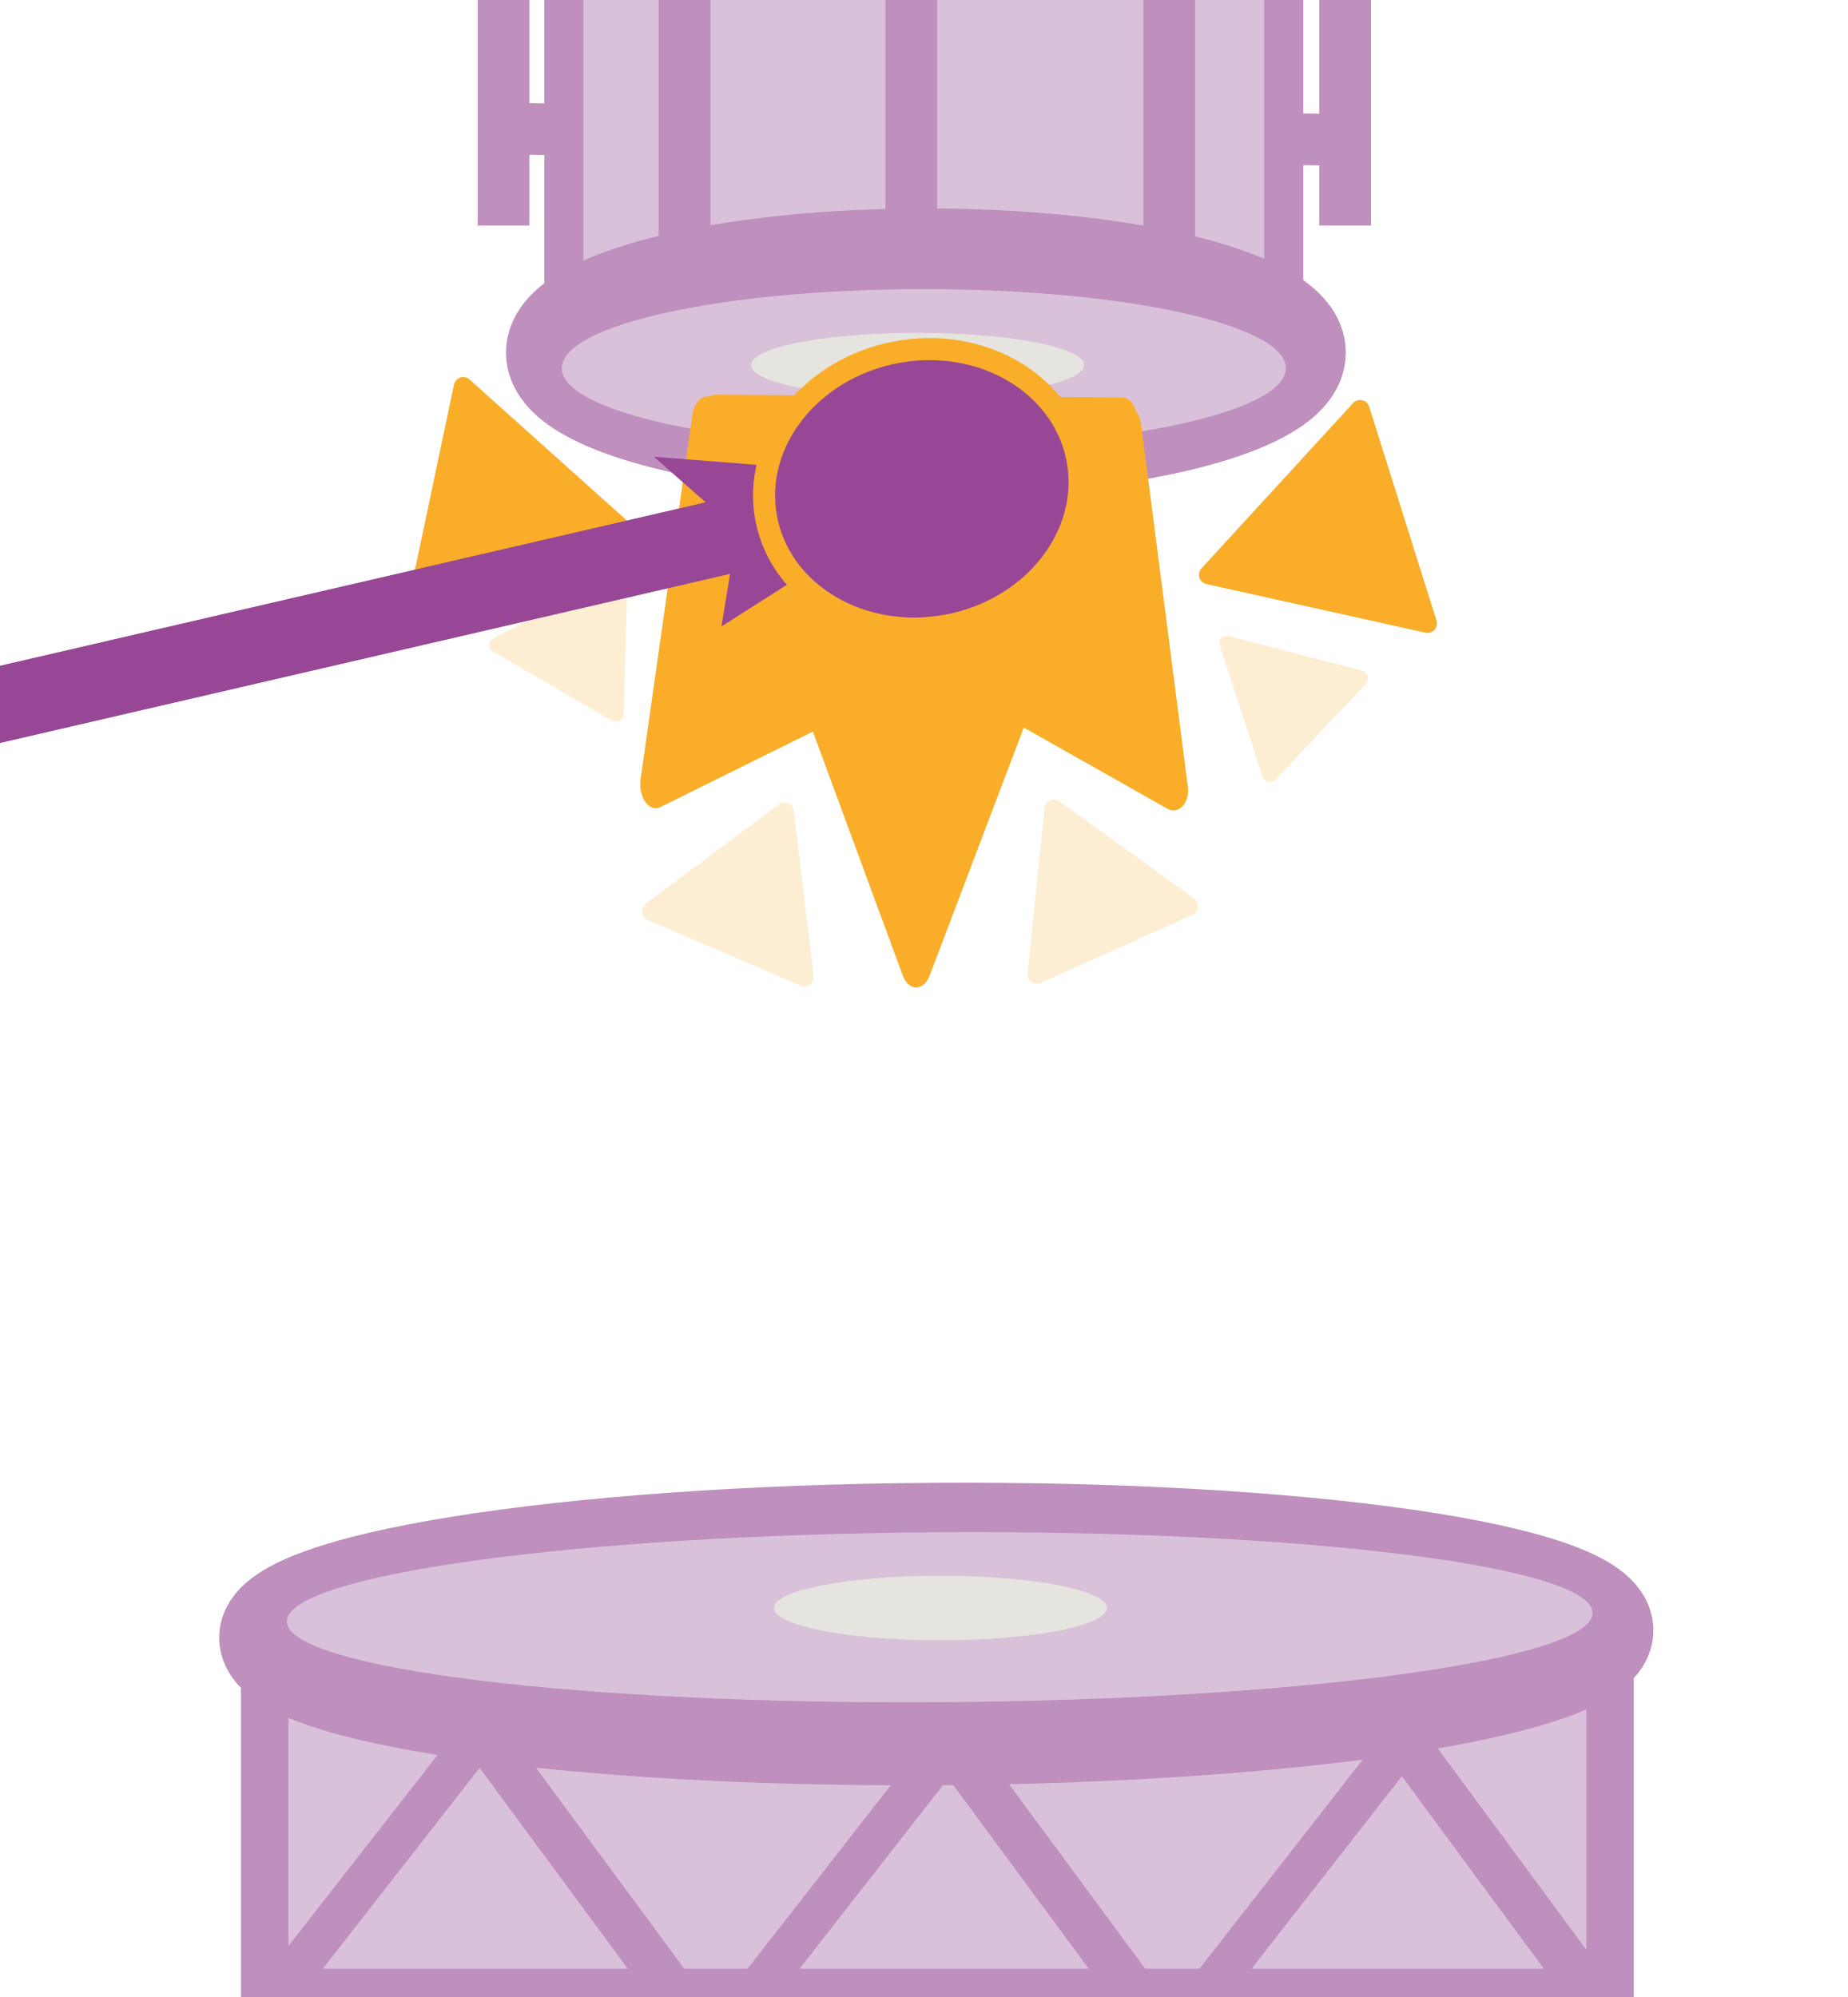
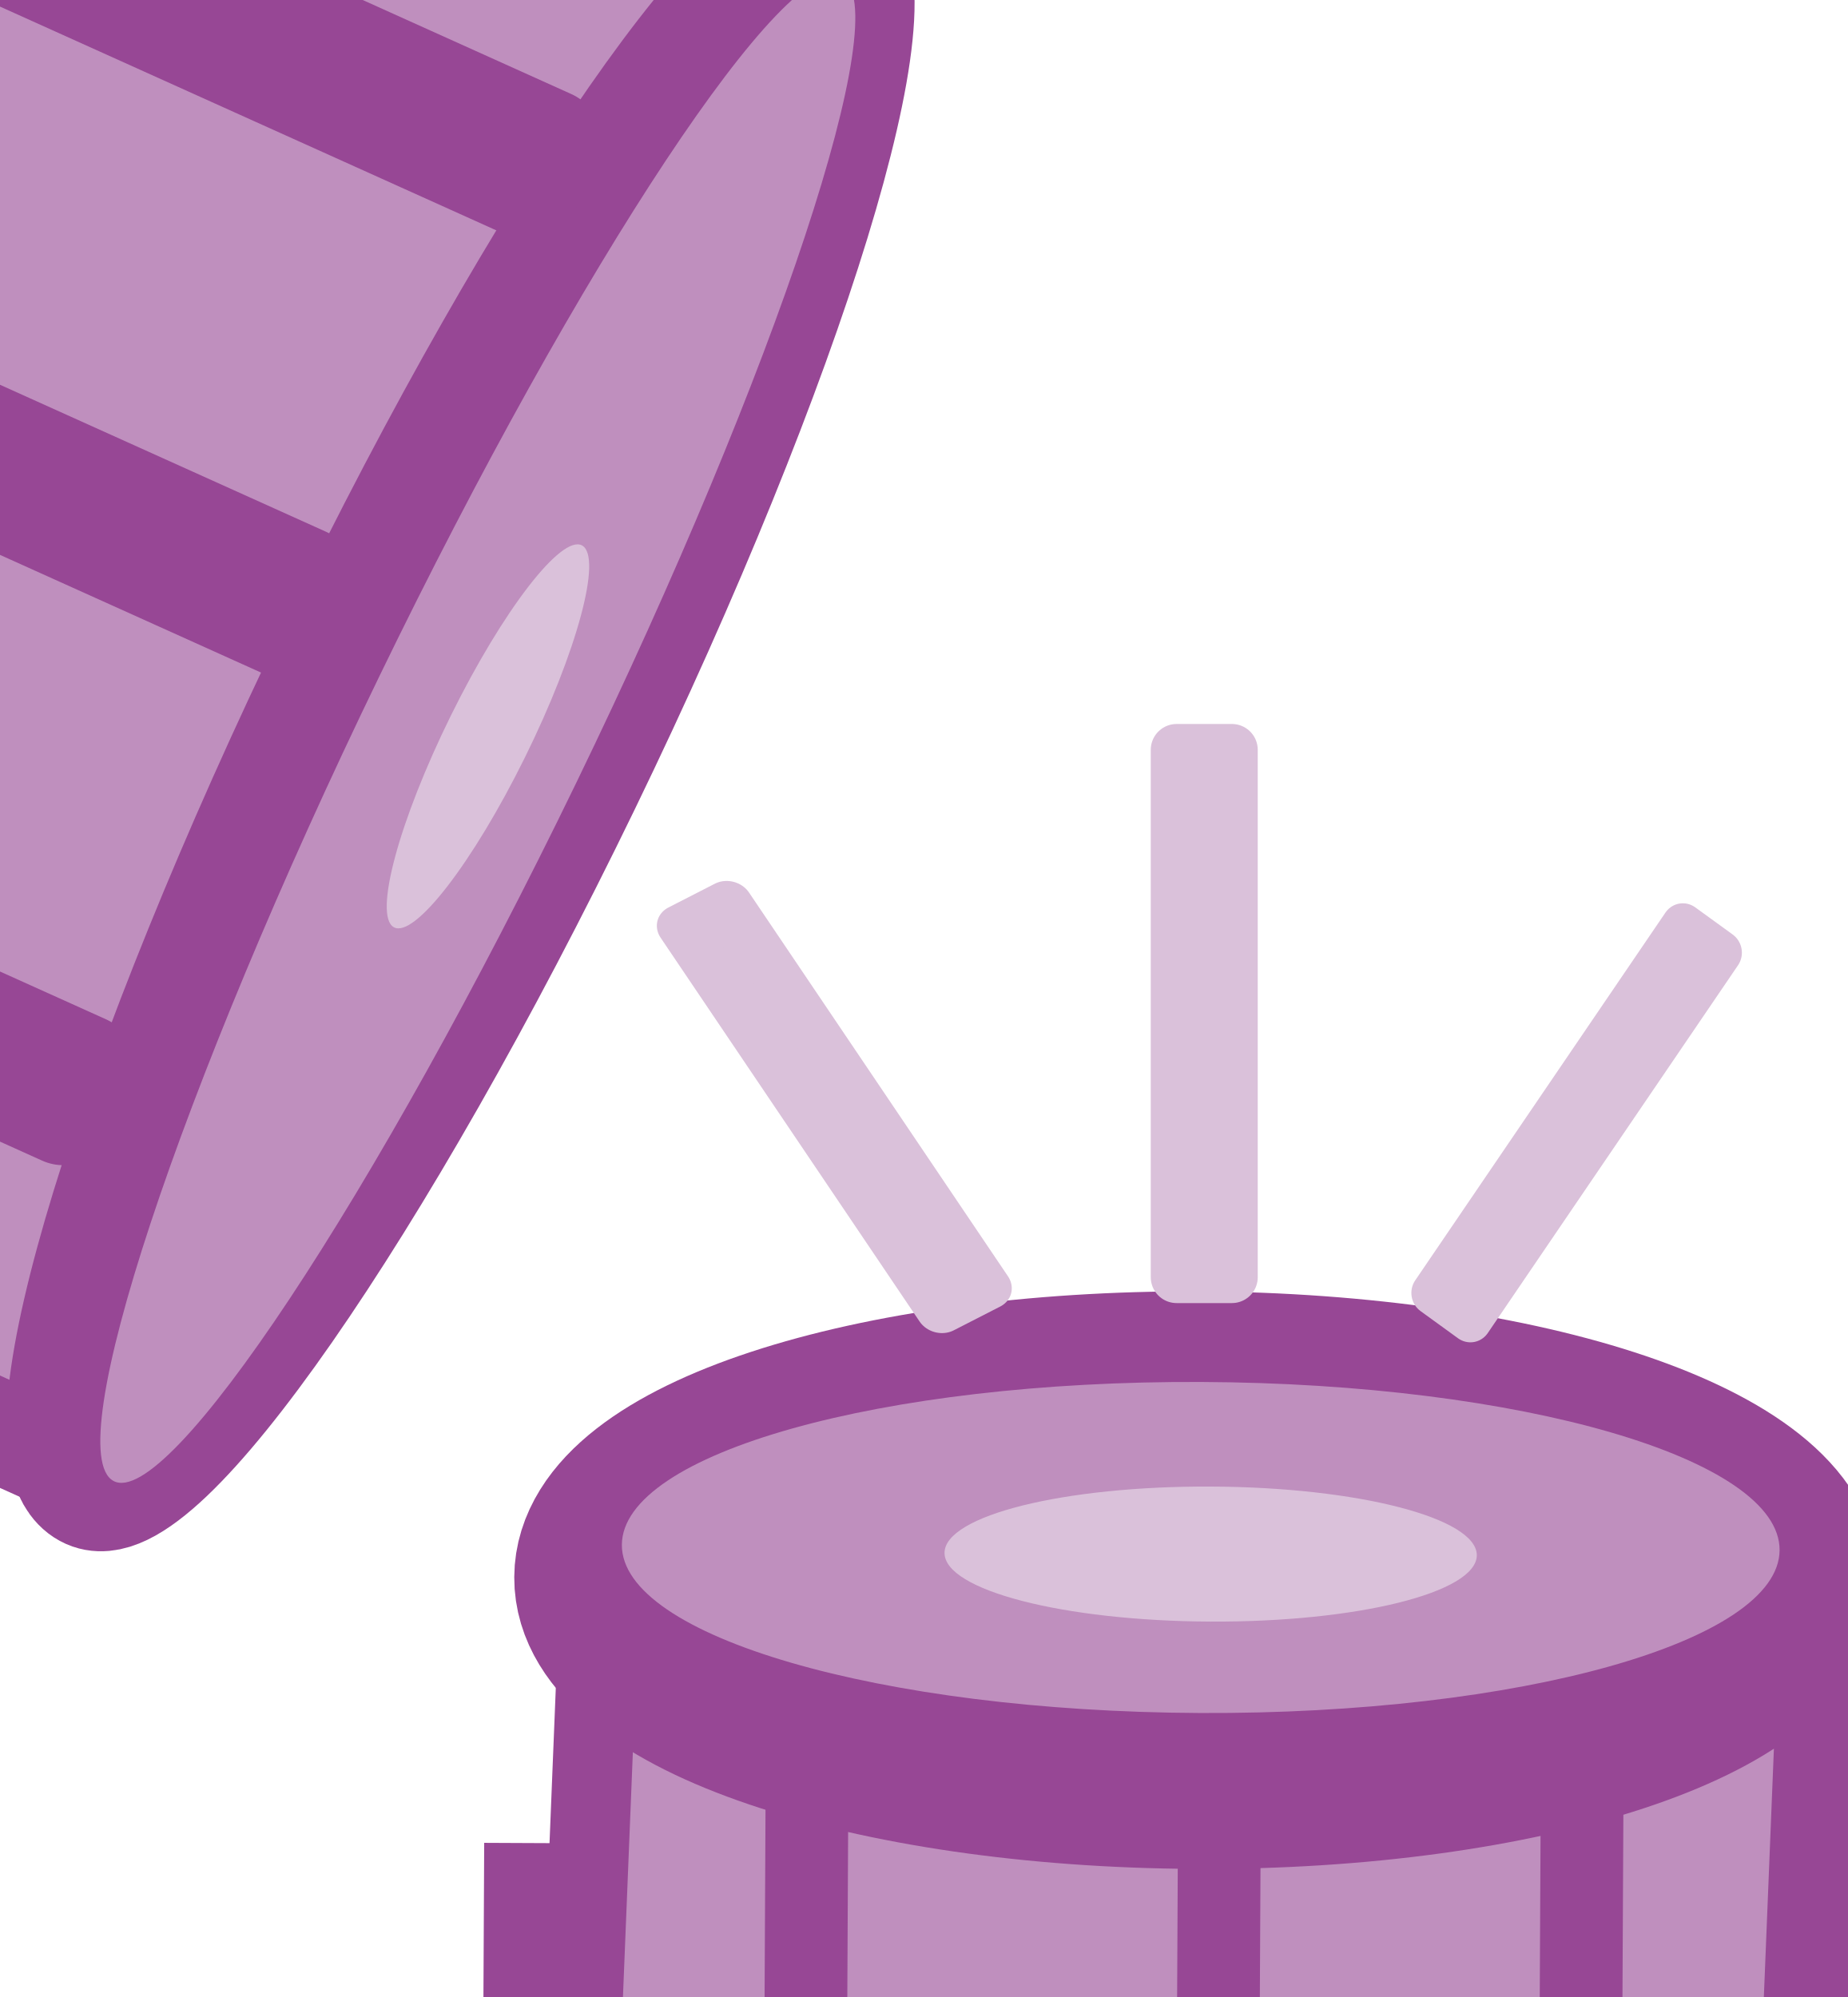
<svg xmlns="http://www.w3.org/2000/svg" width="222" height="240" viewBox="0 0 58.737 63.5" version="1.1" id="svg1583">
  <defs id="defs1580" />
  <g id="layer1">
-     <rect style="fill:#dac1da;fill-opacity:1;stroke:#bf8fbe;stroke-width:1.243;stroke-dasharray:none;stroke-opacity:1" id="rect47022" width="22.887" height="14.817" x="17.925" y="-2.911" />
-     <ellipse style="fill:#dac1da;fill-opacity:1;stroke:#bf8fbe;stroke-width:3.175;stroke-dasharray:none;stroke-opacity:1" id="path44518-3" cx="29.435" cy="11.212" rx="11.762" ry="2.998" />
-     <rect style="fill:#dac1da;fill-opacity:1;stroke:#bf8fbe;stroke-width:1.508;stroke-dasharray:none;stroke-opacity:1" id="rect47018" width="42.77" height="11.483" x="8.414" y="51.872" />
-     <ellipse style="fill:#dac1da;fill-opacity:1;stroke:none;stroke-width:0.265;stroke-opacity:1" id="path44518" cx="29.369" cy="11.708" rx="11.509" ry="2.514" />
-     <ellipse style="fill:#dac1da;fill-opacity:1;stroke:#bf8fbe;stroke-width:3.175;stroke-dasharray:none;stroke-opacity:1" id="path44518-3-8" cx="-28.766" cy="-52.163" rx="21.211" ry="3.222" transform="matrix(-0.9999768,0.00681235,-0.01917708,-0.9998161,0,0)" />
-     <ellipse style="fill:#dac1da;fill-opacity:1;stroke:none;stroke-width:0.368;stroke-opacity:1" id="path44518-8" cx="-28.885" cy="-51.63" rx="20.755" ry="2.702" transform="matrix(-0.9999768,0.00681235,-0.01917708,-0.9998161,0,0)" />
-     <rect style="fill:#bf8fbe;fill-opacity:1;stroke:none;stroke-width:0.339;stroke-opacity:1" id="rect47182" width="1.645" height="10.376" x="15.185" y="-3.204" />
-     <rect style="fill:#bf8fbe;fill-opacity:1;stroke:none;stroke-width:0.339;stroke-opacity:1" id="rect47182-9-8-3-3-1-8-4" width="1.645" height="10.376" x="41.941" y="-3.204" />
-     <rect style="fill:#bf8fbe;fill-opacity:1;stroke:none;stroke-width:0.111;stroke-opacity:1" id="rect47182-9-8-3-3-1-8-4-07" width="1.643" height="1.117" x="3.021" y="-42.085" transform="matrix(0.01317664,0.9999132,-0.9998994,-0.0141841,0,0)" />
-     <rect style="fill:#bf8fbe;fill-opacity:1;stroke:none;stroke-width:0.111;stroke-opacity:1" id="rect47182-9-8-3-3-1-8-4-07-6" width="1.643" height="1.117" x="3.041" y="-17.376" transform="matrix(0.01317664,0.9999132,-0.9998994,-0.0141841,0,0)" />
-     <rect style="fill:#bf8fbe;fill-opacity:1;stroke:none;stroke-width:0.379;stroke-opacity:1" id="rect47182-9-8-3-3-1-8-4-0" width="1.645" height="12.956" x="20.94" y="-4.593" />
-     <rect style="fill:#bf8fbe;fill-opacity:1;stroke:none;stroke-width:0.379;stroke-opacity:1" id="rect47182-9-8-3-3-1-8-4-0-3" width="1.645" height="12.956" x="28.149" y="-5.552" />
-     <rect style="fill:#bf8fbe;fill-opacity:1;stroke:none;stroke-width:0.379;stroke-opacity:1" id="rect47182-9-8-3-3-1-8-4-0-3-7" width="1.645" height="12.956" x="36.351" y="-4.89" />
-     <rect style="fill:#bf8fbe;fill-opacity:1;stroke:none;stroke-width:0.349;stroke-opacity:1" id="rect47182-9-8-3-3-1-8-4-8-5" width="1.306" height="13.79" x="45.306" y="32.987" transform="matrix(0.7829676,0.6220625,-0.6153517,0.7882526,0,0)" />
-     <rect style="fill:#bf8fbe;fill-opacity:1;stroke:none;stroke-width:0.38;stroke-opacity:1" id="rect47182-9-8-3-3-1-8-4-8-6" width="1.451" height="14.712" x="-21.189" y="54.742" transform="matrix(0.8558934,-0.5171522,0.5936082,0.8047541,0,0)" />
-     <rect style="fill:#bf8fbe;fill-opacity:1;stroke:none;stroke-width:0.349;stroke-opacity:1" id="rect47182-9-8-3-3-1-8-4-8-5-1" width="1.306" height="13.79" x="57.256" y="23.979" transform="matrix(0.7829676,0.6220625,-0.6153517,0.7882526,0,0)" />
-     <rect style="fill:#bf8fbe;fill-opacity:1;stroke:none;stroke-width:0.38;stroke-opacity:1" id="rect47182-9-8-3-3-1-8-4-8-6-0" width="1.451" height="14.712" x="-9.346" y="62.766" transform="matrix(0.8558934,-0.5171522,0.5936082,0.8047541,0,0)" />
-     <rect style="fill:#bf8fbe;fill-opacity:1;stroke:none;stroke-width:0.349;stroke-opacity:1" id="rect47182-9-8-3-3-1-8-4-8-5-1-8" width="1.306" height="13.79" x="68.582" y="14.957" transform="matrix(0.7829676,0.6220625,-0.6153517,0.7882526,0,0)" />
-     <rect style="fill:#bf8fbe;fill-opacity:1;stroke:none;stroke-width:0.38;stroke-opacity:1" id="rect47182-9-8-3-3-1-8-4-8-6-0-6" width="1.451" height="14.712" x="2.347" y="70.198" transform="matrix(0.8558934,-0.5171522,0.5936082,0.8047541,0,0)" />
-     <ellipse style="fill:#e6e4df;fill-opacity:1;stroke:none;stroke-width:1.243;stroke-dasharray:none;stroke-opacity:1" id="path56559" cx="29.17" cy="11.609" rx="5.292" ry="1.025" />
-     <ellipse style="fill:#e6e4df;fill-opacity:1;stroke:none;stroke-width:1.243;stroke-dasharray:none;stroke-opacity:1" id="path56559-6" cx="29.898" cy="51.131" rx="5.292" ry="1.025" />
-     <g id="g70916" transform="matrix(-1.122977,-0.00369691,0.00433421,-1.316566,62.01144,61.61098)">
-       <path style="fill:#f9ad29;fill-opacity:1;stroke:#f9ad29;stroke-width:0.783;stroke-linejoin:round;stroke-dasharray:none;stroke-opacity:1" id="path70897" d="m 44.45,17.529 -4.587,3.971 -1.146,-5.958 z" transform="matrix(0.8979694,-0.8923615,0.6776229,1.182536,-15.03098,46.69136)" />
-       <path style="fill:#f9ad29;fill-opacity:1;stroke:#f9ad29;stroke-width:0.783;stroke-linejoin:round;stroke-dasharray:none;stroke-opacity:1" id="path70899" d="M 47.757,14.089 40.963,13.778 44.629,8.05 Z" transform="matrix(0.8122248,-0.8338212,0.7566897,0.9950973,-20.21175,56.87164)" />
-       <path style="fill:#f9ad29;fill-opacity:1;stroke:#f9ad29;stroke-width:0.783;stroke-linejoin:round;stroke-dasharray:none;stroke-opacity:1" id="path70901" d="M 48.816,11.311 39.584,15.715 40.386,5.518 Z" transform="matrix(1.014347,0.6405903,-0.4864382,1.335793,-8.908855,-9.796607)" />
-     </g>
-     <path style="fill:#f9ad29;fill-opacity:1;stroke:#f9ad29;stroke-width:0.602;stroke-linejoin:round;stroke-dasharray:none;stroke-opacity:1" id="path70970" d="m 43.921,29.17 -3.582,6.169 -3.552,-6.187 z" transform="rotate(161.7435,29.38443,21.75767)" />
-     <path style="fill:#fdeed3;fill-opacity:1;stroke:#fdeed3;stroke-width:0.602;stroke-linejoin:round;stroke-dasharray:none;stroke-opacity:1" id="path71772-4-2" d="m 46.897,21.431 -4.291,-3.079 4.812,-2.177 z" transform="matrix(-0.470641,-0.6583649,0.6936583,-0.4463626,26.89769,58.94706)" />
-     <rect style="fill:#974795;fill-opacity:1;stroke:#974795;stroke-width:0.427;stroke-linejoin:round;stroke-dasharray:none;stroke-opacity:1" id="rect57471" width="26.762" height="1.978" x="-3.953" y="20.933" transform="matrix(0.9741876,-0.2257401,0.1306042,0.9914346,0,0)" />
-     <path style="fill:#974795;fill-opacity:1;stroke:none;stroke-width:1.243;stroke-dasharray:none;stroke-opacity:1" id="path57417" d="M 13.031,21.894 8.739,19.177 5.786,23.311 5.235,18.261 0.162,18.531 3.766,14.951 0.393,11.153 5.439,11.739 6.305,6.733 8.993,11.043 13.446,8.6 l -1.694,4.789 4.687,1.958 -4.801,1.662 z" transform="matrix(0.7450537,0.00632499,-0.1536395,0.4409995,22.20618,9.602221)" />
-     <ellipse style="fill:#974795;fill-opacity:1;stroke:#f9ad29;stroke-width:0.702;stroke-dasharray:none;stroke-opacity:1" id="path57361" cx="25.847" cy="20.794" rx="5.036" ry="4.419" transform="rotate(-10.87511)" />
-     <path style="fill:#f9ad29;fill-opacity:1;stroke:#f9ad29;stroke-width:0.602;stroke-linejoin:round;stroke-dasharray:none;stroke-opacity:1" id="path70970-6" d="m 43.921,29.17 -3.582,6.169 -3.552,-6.187 z" transform="rotate(72.38406,51.03744,25.49505)" />
-     <path style="fill:#fdeed3;fill-opacity:1;stroke:#fdeed3;stroke-width:0.602;stroke-linejoin:round;stroke-dasharray:none;stroke-opacity:1" id="path71772" d="m 46.897,21.431 -4.291,-3.079 4.812,-2.177 z" transform="rotate(-179.8114,40.20459,23.58776)" />
-     <path style="fill:#fdeed3;fill-opacity:1;stroke:#fdeed3;stroke-width:0.602;stroke-linejoin:round;stroke-dasharray:none;stroke-opacity:1" id="path71772-4" d="m 46.897,21.431 -4.291,-3.079 4.812,-2.177 z" transform="rotate(-132.438,36.88528,28.46147)" />
-     <path style="fill:#fdeed3;fill-opacity:1;stroke:#fdeed3;stroke-width:0.602;stroke-linejoin:round;stroke-dasharray:none;stroke-opacity:1" id="path71772-4-2-6" d="m 46.897,21.431 -4.291,-3.079 4.812,-2.177 z" transform="matrix(0.08756777,-0.8045366,0.8146855,0.1291859,21.68334,56.52258)" />
+     <rect style="fill:#bf8fbe;fill-opacity:1;stroke:#974795;stroke-width:3.258;stroke-linejoin:round;stroke-dasharray:none;stroke-opacity:1" id="rect3845" width="54.37" height="30.391" x="-12.869" y="-23.087" transform="rotate(114.2734)" />
+     <rect style="fill:#bf8fbe;fill-opacity:1;stroke:#974795;stroke-width:2.537;stroke-dasharray:none;stroke-opacity:1" id="rect47022" width="38.873" height="36.34" x="-60.019" y="-87.803" transform="matrix(-0.9994909,0.03190663,0.0404403,-0.999182,0,0)" />
+     <ellipse style="fill:#dac1da;fill-opacity:1;stroke:#974795;stroke-width:5.81;stroke-dasharray:none;stroke-opacity:1" id="path44518-3" cx="-38.308" cy="-50.07" rx="18.808" ry="6.277" transform="matrix(-0.9999895,-0.00458384,0.00492089,-0.9999879,0,0)" />
+     <ellipse style="fill:#bf8fbe;fill-opacity:1;stroke:none;stroke-width:0.484;stroke-opacity:1" id="path44518" cx="-38.414" cy="-49.031" rx="18.403" ry="5.263" transform="matrix(-0.9999895,-0.00458384,0.00492089,-0.9999879,0,0)" />
+     <ellipse style="fill:#dac1da;fill-opacity:1;stroke:#974795;stroke-width:4.122;stroke-dasharray:none;stroke-opacity:1" id="path44518-3-8" cx="-13.003" cy="23.11" rx="27.136" ry="4.245" transform="matrix(0.4362396,-0.8998305,0.8788815,0.4770401,0,0)" />
+     <ellipse style="fill:#bf8fbe;fill-opacity:1;stroke:none;stroke-width:0.478;stroke-opacity:1" id="path44518-8" cx="-13.155" cy="23.813" rx="26.553" ry="3.559" transform="matrix(0.4362396,-0.8998305,0.8788815,0.4770401,0,0)" />
+     <rect style="fill:#974795;fill-opacity:1;stroke:none;stroke-width:0.621;stroke-opacity:1" id="rect47182" width="2.63" height="21.727" x="-61.094" y="-80.254" transform="matrix(-0.9999895,-0.00458384,0.00492089,-0.9999879,0,0)" />
+     <rect style="fill:#974795;fill-opacity:1;stroke:none;stroke-width:0.621;stroke-opacity:1" id="rect47182-9-8-3-3-1-8-4" width="2.63" height="21.727" x="-18.311" y="-80.254" transform="matrix(-0.9999895,-0.00458384,0.00492089,-0.9999879,0,0)" />
+     <rect style="fill:#974795;fill-opacity:1;stroke:none;stroke-width:0.204;stroke-opacity:1" id="rect47182-9-8-3-3-1-8-4-07" width="3.441" height="1.786" x="-65.651" y="17.367" transform="matrix(-0.00514188,-0.9999868,0.9997319,0.02315578,0,0)" />
+     <rect style="fill:#974795;fill-opacity:1;stroke:none;stroke-width:0.204;stroke-opacity:1" id="rect47182-9-8-3-3-1-8-4-07-6" width="3.441" height="1.786" x="-65.609" y="56.878" transform="matrix(-0.00514188,-0.9999868,0.9997319,0.02315578,0,0)" />
+     <rect style="fill:#974795;fill-opacity:1;stroke:none;stroke-width:0.694;stroke-opacity:1" id="rect47182-9-8-3-3-1-8-4-0" width="2.63" height="27.128" x="-51.892" y="-83.163" transform="matrix(-0.9999895,-0.00458384,0.00492089,-0.9999879,0,0)" />
+     <rect style="fill:#974795;fill-opacity:1;stroke:none;stroke-width:0.694;stroke-opacity:1" id="rect47182-9-8-3-3-1-8-4-0-3" width="2.63" height="27.128" x="-40.364" y="-85.171" transform="matrix(-0.9999895,-0.00458384,0.00492089,-0.9999879,0,0)" />
+     <rect style="fill:#974795;fill-opacity:1;stroke:none;stroke-width:0.694;stroke-opacity:1" id="rect47182-9-8-3-3-1-8-4-0-3-7" width="2.63" height="27.128" x="-27.249" y="-83.786" transform="matrix(-0.9999895,-0.00458384,0.00492089,-0.9999879,0,0)" />
+     <ellipse style="fill:#dac1da;fill-opacity:1;stroke:none;stroke-width:2.274;stroke-dasharray:none;stroke-opacity:1" id="path56559" cx="-38.731" cy="-49.239" rx="8.461" ry="2.147" transform="matrix(-0.9999895,-0.00458384,0.00492089,-0.9999879,0,0)" />
+     <ellipse style="fill:#dac1da;fill-opacity:1;stroke:none;stroke-width:1.614;stroke-dasharray:none;stroke-opacity:1" id="path56559-6" cx="12.736" cy="-24.313" rx="6.767" ry="1.352" transform="matrix(-0.4425373,0.8967501,-0.8698635,-0.4932925,0,0)" />
+     <rect style="fill:#dac1da;fill-opacity:1;stroke:#974795;stroke-width:3.258;stroke-linejoin:round;stroke-dasharray:none;stroke-opacity:1" id="rect8255" width="1.673" height="27.324" x="-3.111" y="-17.79" transform="rotate(114.2734)" />
+     <rect style="fill:#dac1da;fill-opacity:1;stroke:#974795;stroke-width:3.258;stroke-linejoin:round;stroke-dasharray:none;stroke-opacity:1" id="rect8255-9" width="1.673" height="27.324" x="12.782" y="-16.395" transform="rotate(114.2734)" />
+     <rect style="fill:#dac1da;fill-opacity:1;stroke:#974795;stroke-width:3.258;stroke-linejoin:round;stroke-dasharray:none;stroke-opacity:1" id="rect8255-3" width="1.673" height="27.324" x="29.79" y="-16.395" transform="rotate(114.2734)" />
+     <rect style="fill:#dac1da;fill-opacity:1;stroke:#dac1da;stroke-width:1.644;stroke-linejoin:round;stroke-dasharray:none;stroke-opacity:1" id="rect12214" width="1.757" height="16.77" x="37.406" y="23.843" />
+     <rect style="fill:#dac1da;fill-opacity:1;stroke:#dac1da;stroke-width:1.381;stroke-linejoin:round;stroke-dasharray:none;stroke-opacity:1" id="rect12214-9" width="1.47" height="14.146" x="60.817" y="-7.608" transform="matrix(0.8094231,0.5872259,-0.5624559,0.8268273,0,0)" />
+     <rect style="fill:#dac1da;fill-opacity:1;stroke:#dac1da;stroke-width:1.497;stroke-linejoin:round;stroke-dasharray:none;stroke-opacity:1" id="rect12214-9-9" width="1.659" height="14.722" x="-3.147" y="36.376" transform="matrix(-0.8900008,0.4559589,0.5592707,0.8289851,0,0)" />
  </g>
</svg>
